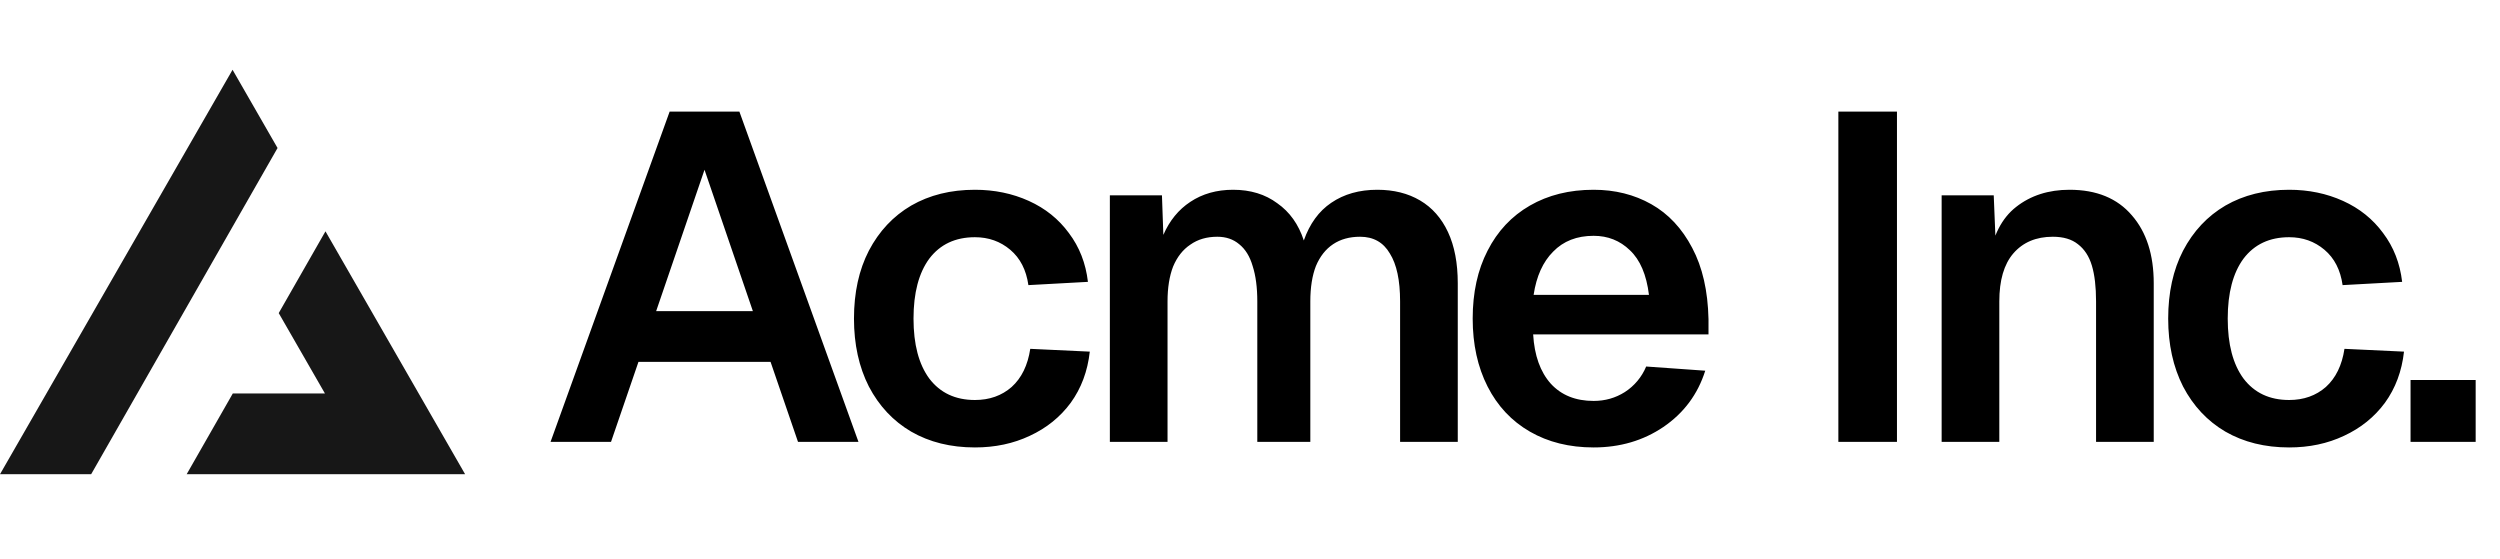
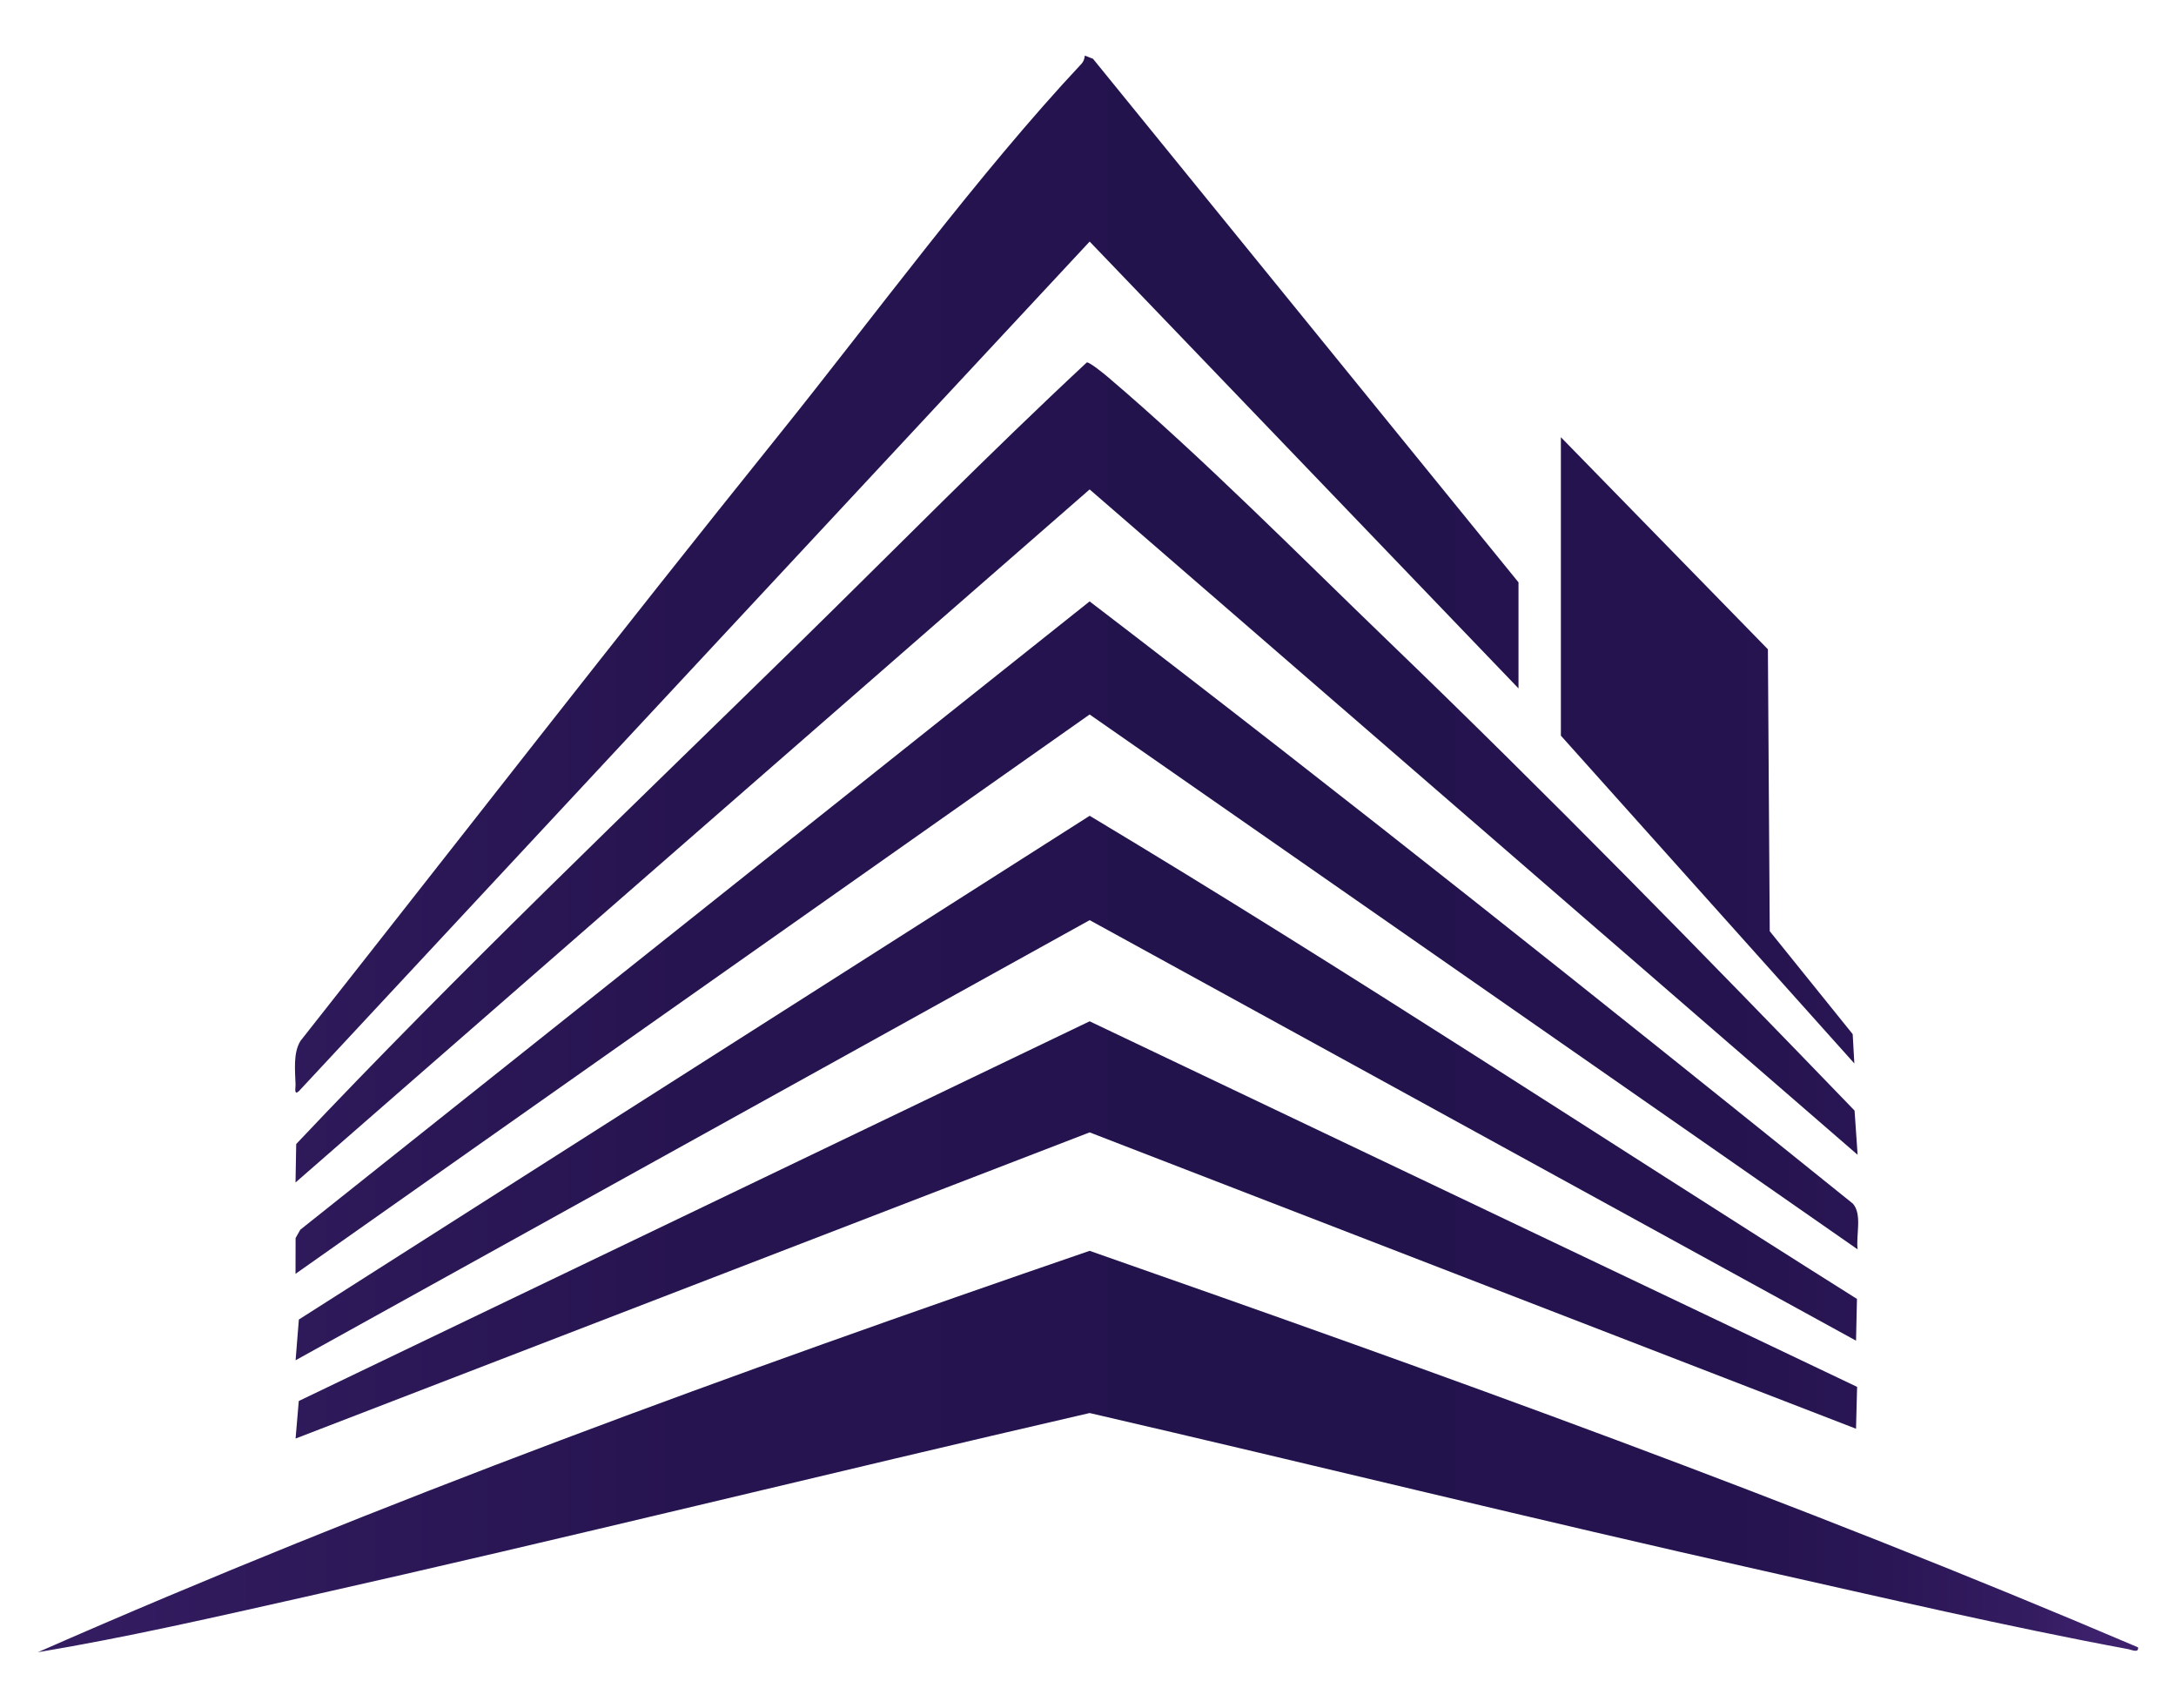
- <svg xmlns="http://www.w3.org/2000/svg" width="215" height="48" fill="none">
-   <path fill="#000" d="M57.588 9.6h6L73.828 38h-5.2l-2.36-6.88h-11.36L52.548 38h-5.2l10.24-28.4Zm7.16 17.16-4.16-12.16-4.16 12.16h8.32Zm23.694-2.24c-.186-1.307-.706-2.32-1.56-3.04-.853-.72-1.866-1.08-3.04-1.08-1.68 0-2.986.613-3.92 1.84-.906 1.227-1.36 2.947-1.36 5.16s.454 3.933 1.36 5.16c.934 1.227 2.24 1.84 3.92 1.84 1.254 0 2.307-.373 3.16-1.12.854-.773 1.387-1.867 1.6-3.28l5.12.24c-.186 1.68-.733 3.147-1.64 4.4-.906 1.227-2.08 2.173-3.52 2.84-1.413.667-2.986 1-4.72 1-2.08 0-3.906-.453-5.48-1.36-1.546-.907-2.76-2.2-3.64-3.88-.853-1.68-1.28-3.627-1.28-5.84 0-2.24.427-4.187 1.28-5.84.88-1.68 2.094-2.973 3.64-3.88 1.574-.907 3.4-1.36 5.48-1.36 1.68 0 3.227.32 4.64.96 1.414.64 2.56 1.56 3.44 2.76.907 1.2 1.454 2.6 1.64 4.2l-5.12.28Zm11.486-7.72.12 3.4c.534-1.227 1.307-2.173 2.32-2.84 1.04-.693 2.267-1.04 3.68-1.04 1.494 0 2.76.387 3.8 1.16 1.067.747 1.827 1.813 2.28 3.2.507-1.44 1.294-2.52 2.36-3.24 1.094-.747 2.414-1.12 3.96-1.12 1.414 0 2.64.307 3.68.92s1.84 1.52 2.4 2.72c.56 1.2.84 2.667.84 4.4V38h-4.96V25.92c0-1.813-.293-3.187-.88-4.12-.56-.96-1.413-1.44-2.56-1.44-.906 0-1.68.213-2.32.64-.64.427-1.133 1.053-1.48 1.88-.32.827-.48 1.84-.48 3.04V38h-4.56V25.92c0-1.2-.133-2.213-.4-3.04-.24-.827-.626-1.453-1.16-1.88-.506-.427-1.133-.64-1.88-.64-.906 0-1.68.227-2.32.68-.64.427-1.133 1.053-1.48 1.88-.32.827-.48 1.827-.48 3V38h-4.96V16.8h4.48Zm26.723 10.6c0-2.24.427-4.187 1.28-5.84.854-1.68 2.067-2.973 3.64-3.88 1.574-.907 3.4-1.36 5.48-1.36 1.84 0 3.494.413 4.96 1.24 1.467.827 2.64 2.08 3.52 3.76.88 1.653 1.347 3.693 1.4 6.12v1.32h-15.08c.107 1.813.614 3.227 1.52 4.24.907.987 2.134 1.48 3.68 1.48.987 0 1.88-.253 2.68-.76a4.803 4.803 0 0 0 1.84-2.2l5.08.36c-.64 2.027-1.84 3.64-3.6 4.84-1.733 1.173-3.733 1.76-6 1.76-2.08 0-3.906-.453-5.48-1.36-1.573-.907-2.786-2.2-3.64-3.88-.853-1.68-1.28-3.627-1.28-5.84Zm15.16-2.04c-.213-1.733-.76-3.013-1.64-3.84-.853-.827-1.893-1.24-3.12-1.24-1.44 0-2.6.453-3.48 1.36-.88.88-1.44 2.12-1.68 3.72h9.92ZM163.139 9.6V38h-5.04V9.6h5.04Zm8.322 7.2.24 5.88-.64-.36c.32-2.053 1.094-3.56 2.32-4.52 1.254-.987 2.787-1.48 4.6-1.48 2.32 0 4.107.733 5.36 2.2 1.254 1.44 1.88 3.387 1.88 5.84V38h-4.96V25.92c0-1.253-.12-2.28-.36-3.08-.24-.8-.64-1.413-1.2-1.84-.533-.427-1.253-.64-2.16-.64-1.44 0-2.573.48-3.4 1.44-.8.933-1.2 2.307-1.2 4.12V38h-4.96V16.8h4.48Zm30.003 7.72c-.186-1.307-.706-2.32-1.56-3.04-.853-.72-1.866-1.08-3.04-1.08-1.68 0-2.986.613-3.92 1.84-.906 1.227-1.36 2.947-1.36 5.16s.454 3.933 1.36 5.16c.934 1.227 2.24 1.84 3.92 1.84 1.254 0 2.307-.373 3.16-1.12.854-.773 1.387-1.867 1.6-3.28l5.12.24c-.186 1.68-.733 3.147-1.64 4.4-.906 1.227-2.08 2.173-3.52 2.84-1.413.667-2.986 1-4.72 1-2.08 0-3.906-.453-5.48-1.36-1.546-.907-2.76-2.2-3.64-3.88-.853-1.68-1.28-3.627-1.28-5.84 0-2.24.427-4.187 1.28-5.84.88-1.68 2.094-2.973 3.64-3.88 1.574-.907 3.4-1.36 5.48-1.36 1.68 0 3.227.32 4.64.96 1.414.64 2.56 1.56 3.44 2.76.907 1.2 1.454 2.6 1.64 4.2l-5.12.28Zm11.443 8.16V38h-5.6v-5.32h5.6Z" />
-   <path fill="#171717" fill-rule="evenodd" d="m7.839 40.783 16.03-28.054L20 6 0 40.783h7.839Zm8.214 0H40L27.99 19.894l-4.02 7.032 3.976 6.914H20.02l-3.967 6.943Z" clip-rule="evenodd" />
+ <svg xmlns="http://www.w3.org/2000/svg" viewBox="0 0 1203 944">
+   <defs>
+     <linearGradient id="brand-gradient" x1="20.94" y1="802.33" x2="1182.06" y2="802.33" gradientUnits="userSpaceOnUse">
+       <stop offset="0" stop-color="#351d62" />
+       <stop offset=".08" stop-color="#301a5c" />
+       <stop offset=".31" stop-color="#261450" />
+       <stop offset=".55" stop-color="#23134d" />
+       <stop offset=".8" stop-color="#24134e" />
+       <stop offset=".88" stop-color="#2a1655" />
+       <stop offset=".95" stop-color="#341c61" />
+       <stop offset=".98" stop-color="#3d216c" />
+     </linearGradient>
+   </defs>
+   <path fill="url(#brand-gradient)" d="M1182.03,910.58c.42,3.36-3.62,1.33-5.49.99-66.91-12.43-135.33-28.45-201.86-43.35-124.34-27.85-248.14-58.46-372.28-87.15-144.62,33.33-288.76,69.06-433.58,101.58-49.02,11.01-98.48,22.39-147.88,30.63,189.94-83.45,385.2-154.44,581.46-221.87,195.01,68.26,389.61,138.1,579.63,219.18Z" />
+   <path fill="url(#brand-gradient)" d="M839.49,380.5l-237.08-246.97-437.2,469.65c-2.79,2.48-1.76-1.83-1.81-3.6-.22-7.77-1.44-17.62,2.78-24.29,88-111.51,175.08-223.77,264.1-334.47,53.06-65.98,110.62-144.74,167.68-205.62,1.09-1.16,1.65-2.88,1.78-4.46l4.52,1.75,235.24,289.41v58.6Z" />
+   <path fill="url(#brand-gradient)" d="M1026.97,638.31l-424.57-367.77-439.02,383.09.38-21.26c89.79-95.06,184.87-185.62,278.23-277.07,52.86-51.77,104.69-104.55,158.86-154.97,1.52-.26,9.58,6.34,11.49,7.96,52.06,44.21,106.31,99.09,155.98,146.92,87.55,84.3,172.59,171.22,256.97,258.67l1.69,24.44Z" />
+   <path fill="url(#brand-gradient)" d="M1026.98,690.59l-424.58-295.65-439.02,309.18.04-19.79,2.61-4.6,436.37-347.3c142.32,108.81,282.42,220.53,421.95,332.88,5.31,5.99,1.61,17.53,2.64,25.29Z" />
+   <polygon fill="url(#brand-gradient)" points="1026.7 766.61 1026.1 789.75 602.4 625.93 163.41 795.17 165.18 774.42 602.4 564.53 1026.7 766.61" />
+   <path fill="url(#brand-gradient)" d="M1026.62,718l-.51,23.07-423.69-232.45-439,243.28,1.8-22.52,437.21-278.45c143.29,85.96,282.81,178.08,424.2,267.07Z" />
+   <polygon fill="url(#brand-gradient)" points="862.93 241.67 977.38 358.89 978.4 514.73 1024.26 571.64 1025.17 587.83 862.93 406.64 862.93 241.67" />
</svg>
